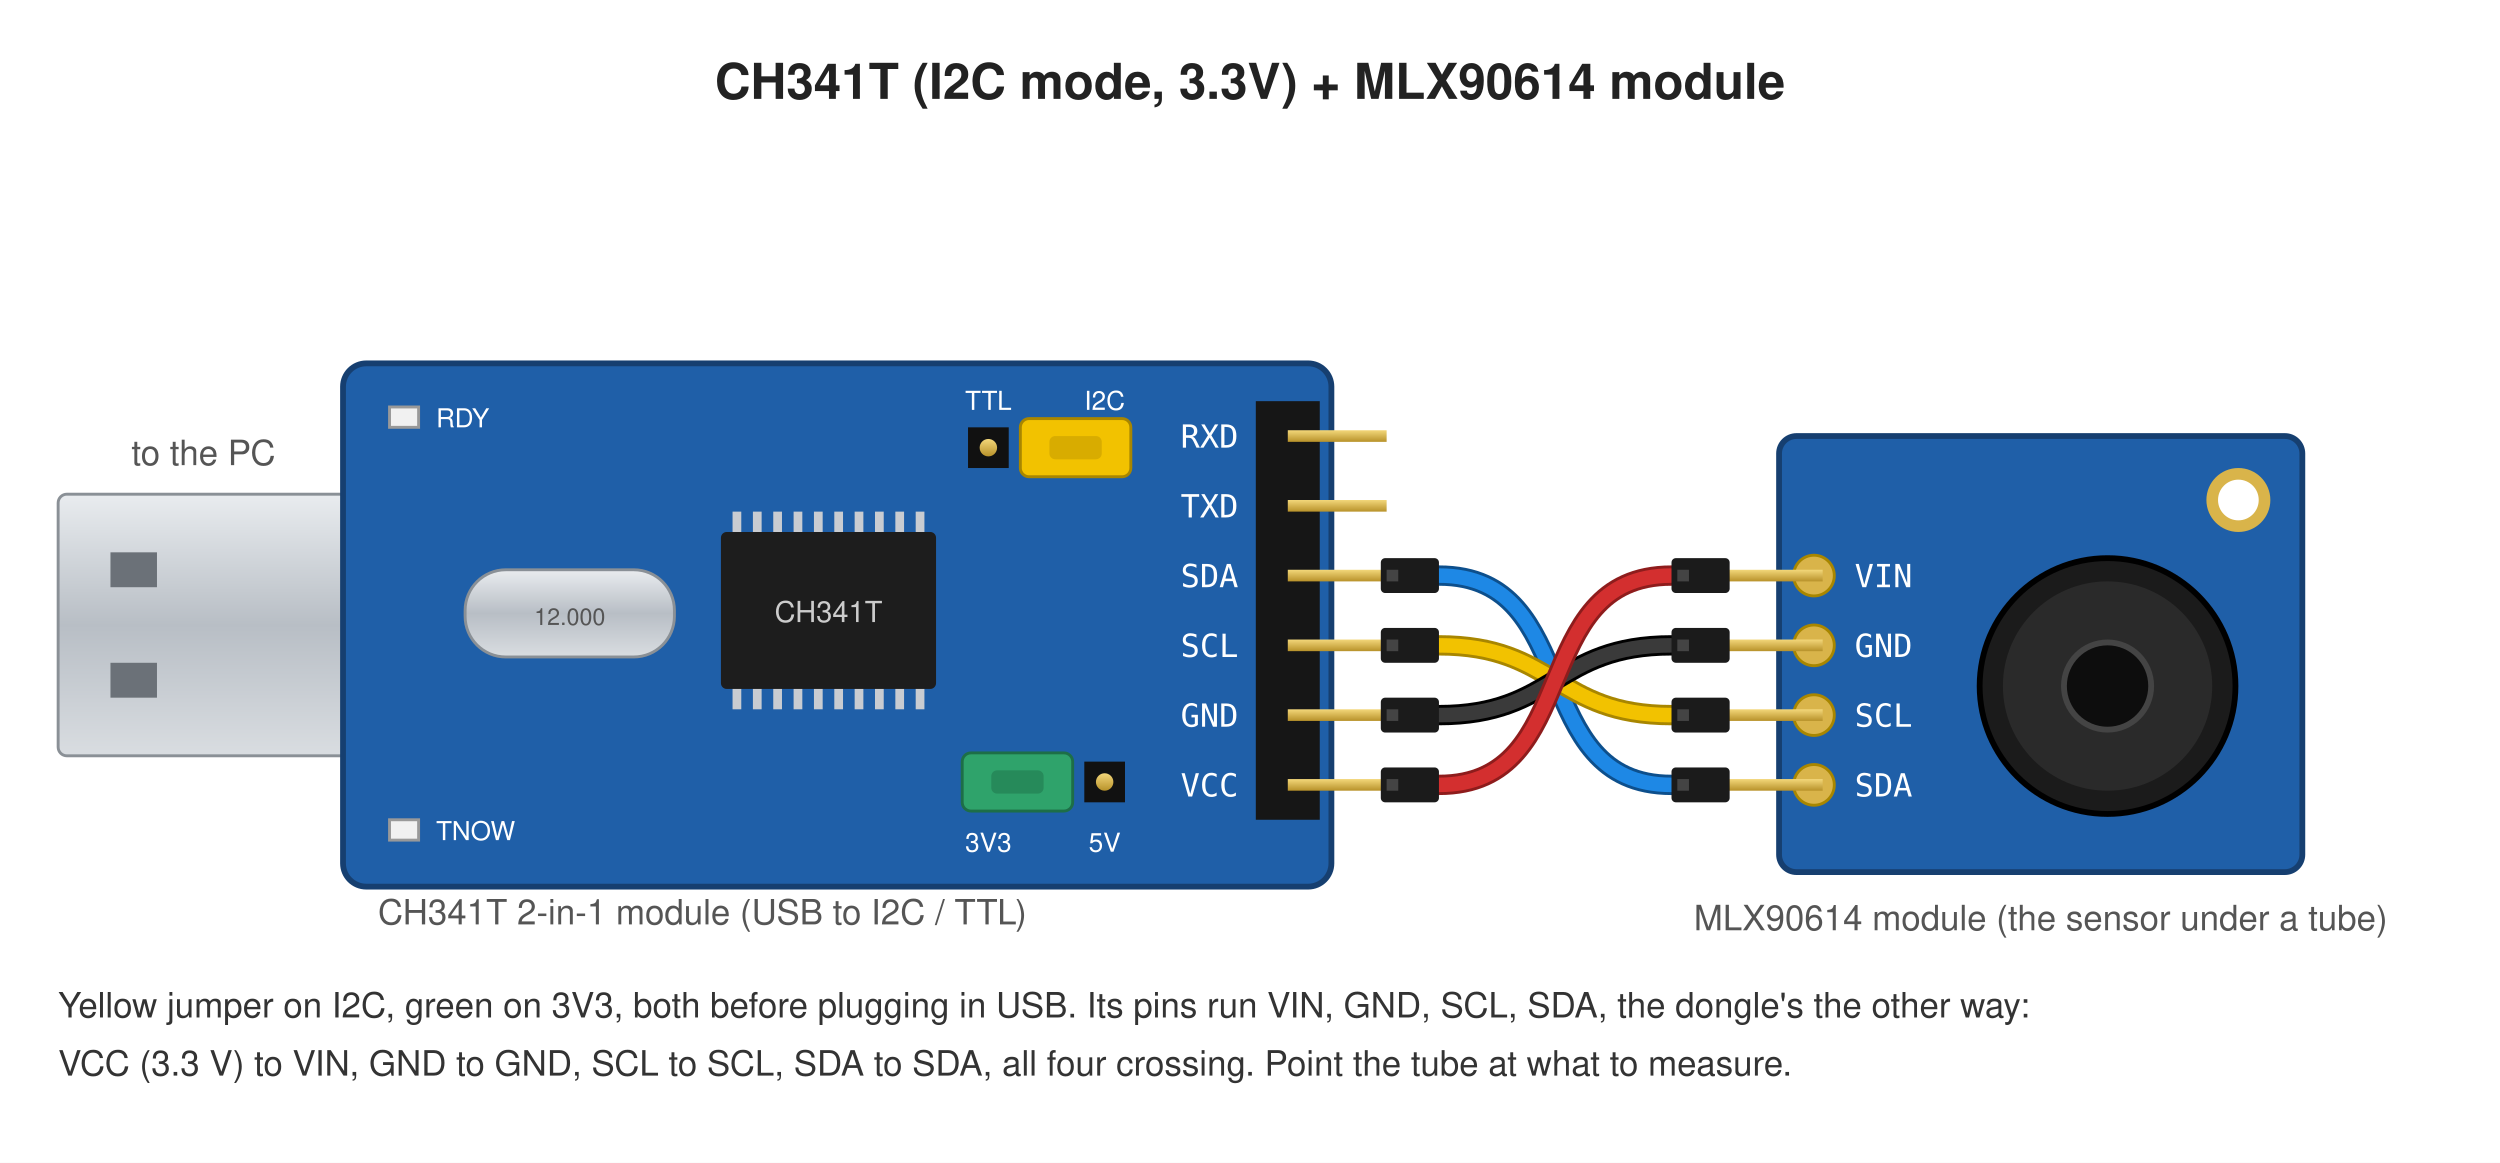
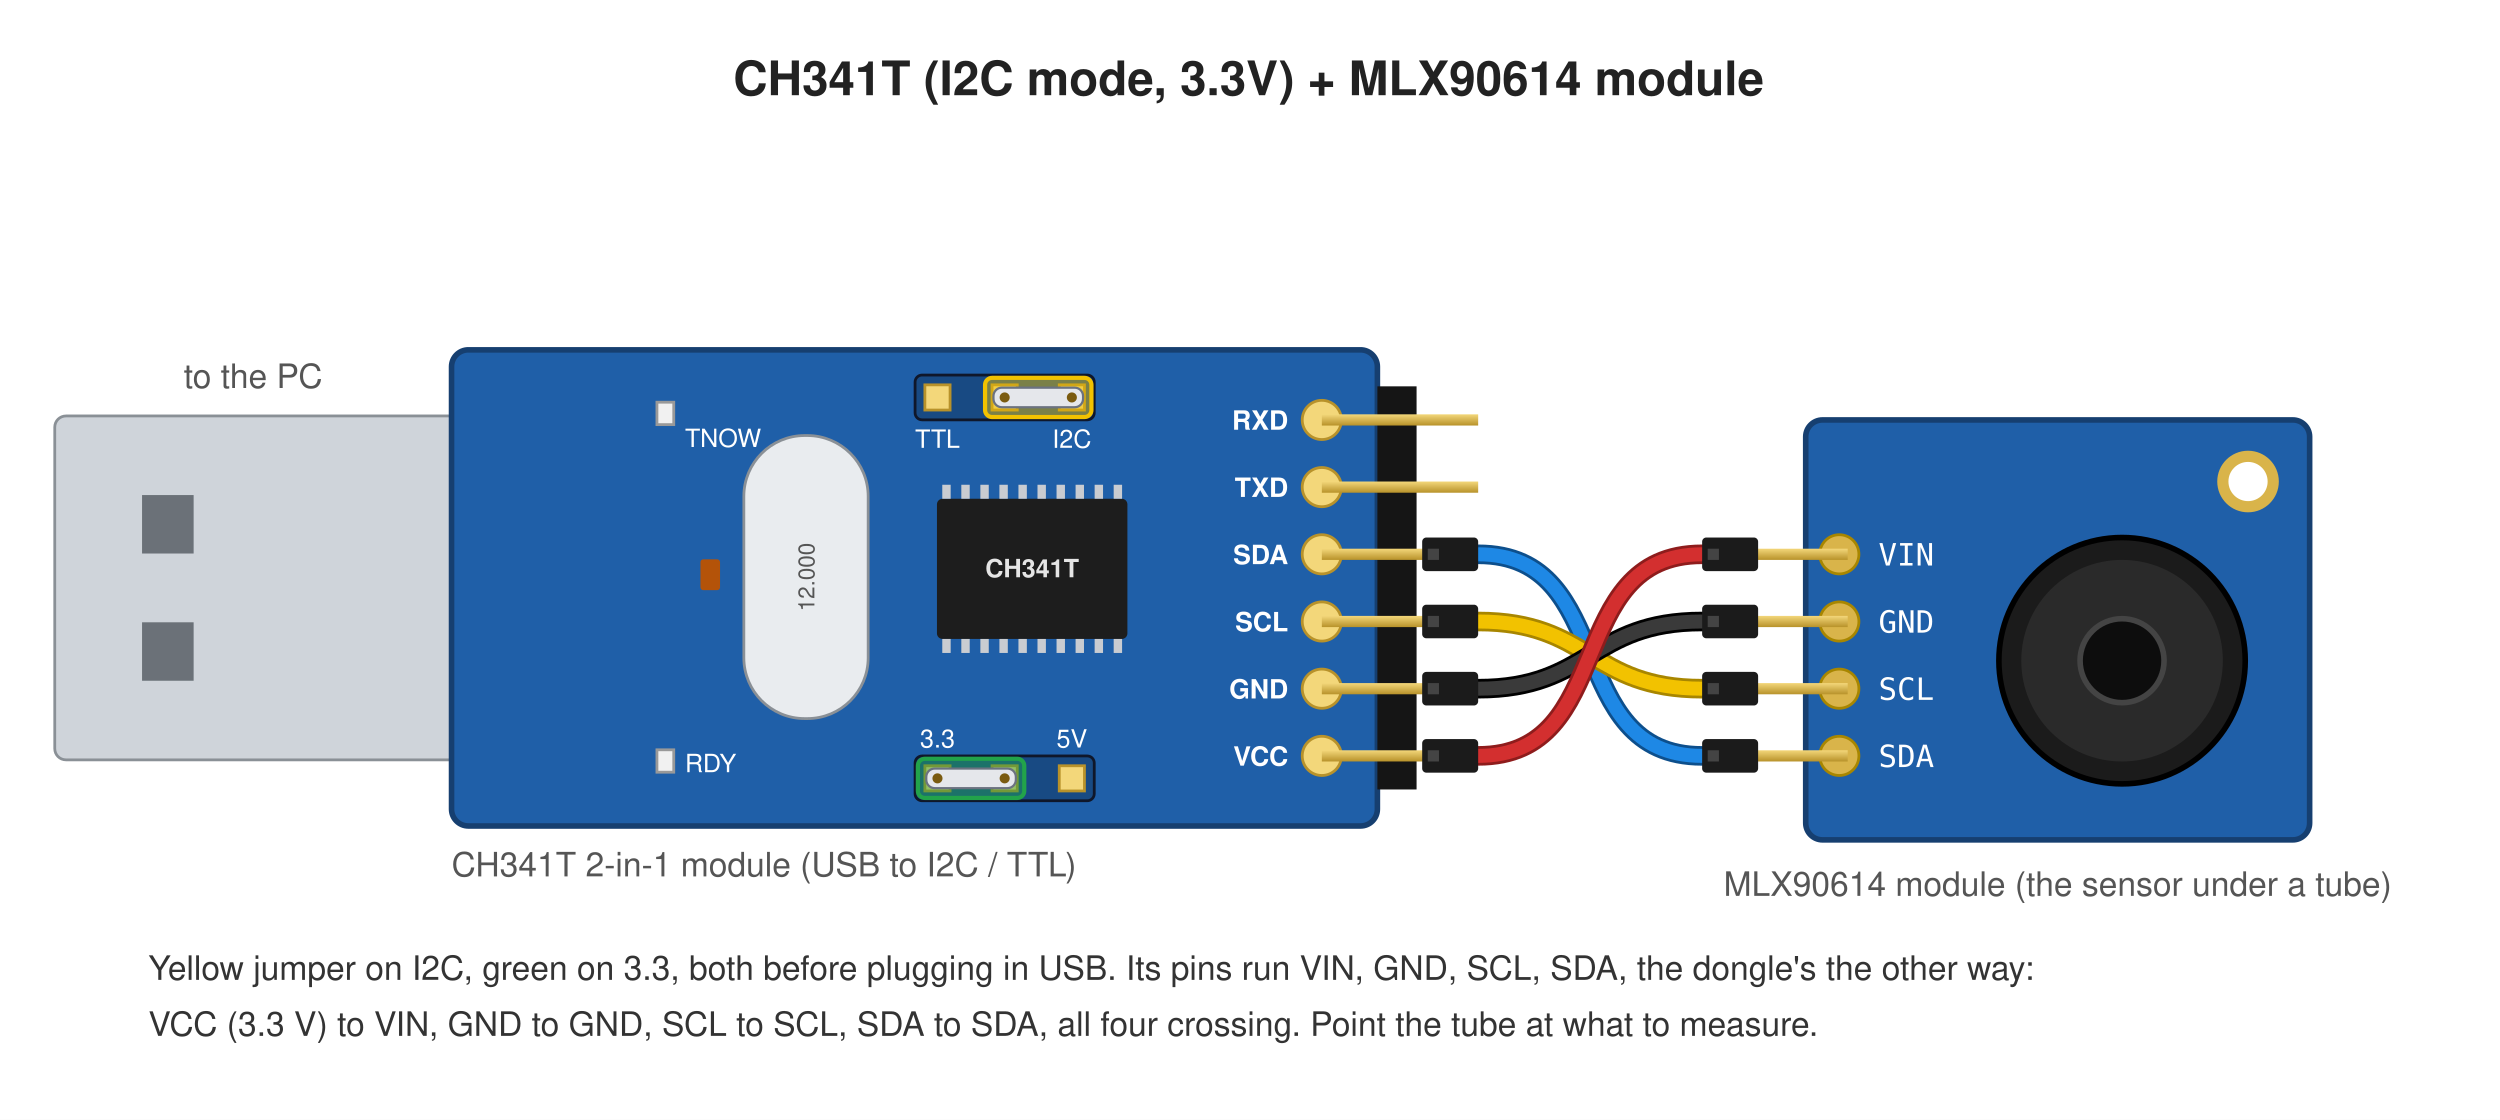
- <svg xmlns="http://www.w3.org/2000/svg" viewBox="0 0 860 400" width="860" height="400" font-family="Helvetica, Arial, sans-serif">
+ <svg xmlns="http://www.w3.org/2000/svg" viewBox="0 0 893 400" width="893" height="400" font-family="Helvetica, Arial, sans-serif">
  <style>@media (prefers-color-scheme: dark) { .bg { fill-opacity: 0.85 } }</style>
  <defs>
    <linearGradient id="metal" x1="0" y1="0" x2="0" y2="1">
      <stop offset="0" stop-color="#e9ecef" />
      <stop offset="0.5" stop-color="#b8bec5" />
      <stop offset="1" stop-color="#d9dde1" />
    </linearGradient>
    <linearGradient id="pin" x1="0" y1="0" x2="0" y2="1">
      <stop offset="0" stop-color="#f3d77a" />
      <stop offset="1" stop-color="#b8922a" />
    </linearGradient>
    <g id="dupont">
      <rect x="0" y="-6" width="20" height="12" rx="1.5" fill="#1b1b1b" />
      <rect x="2" y="-2" width="4" height="4" fill="#444" />
    </g>
  </defs>
-   <rect class="bg" width="860" height="400" fill="#ffffff" />
-   <text x="430" y="34" text-anchor="middle" font-size="17" font-weight="bold" fill="#222">CH341T (I2C mode, 3.3V) + MLX90614 module</text>
-   <text x="70" y="160" text-anchor="middle" font-size="12" fill="#555">to the PC</text>
-   <rect x="20" y="170" width="100" height="90" rx="3" fill="url(#metal)" stroke="#8a9096" />
-   <rect x="38" y="190" width="16" height="12" fill="#6b7178" />
-   <rect x="38" y="228" width="16" height="12" fill="#6b7178" />
-   <rect x="118" y="125" width="340" height="180" rx="8" fill="#1f5fa8" stroke="#163f70" stroke-width="2" />
-   <text x="130" y="318" font-size="12" fill="#555">CH341T 2-in-1 module (USB to I2C / TTL)</text>
-   <rect x="134" y="140" width="10" height="7" fill="#f1f1f1" stroke="#999" />
-   <text x="150" y="147" font-size="9" fill="#fff">RDY</text>
-   <rect x="134" y="282" width="10" height="7" fill="#f1f1f1" stroke="#999" />
-   <text x="150" y="289" font-size="9" fill="#fff">TNOW</text>
-   <rect x="160" y="196" width="72" height="30" rx="14" fill="url(#metal)" stroke="#8a9096" />
-   <text x="196" y="215" text-anchor="middle" font-size="8" fill="#555">12.000</text>
-   <g fill="#c9ccd1">
-     <rect x="252" y="176" width="3" height="8" />
-     <rect x="259" y="176" width="3" height="8" />
-     <rect x="266" y="176" width="3" height="8" />
-     <rect x="273" y="176" width="3" height="8" />
-     <rect x="280" y="176" width="3" height="8" />
-     <rect x="287" y="176" width="3" height="8" />
-     <rect x="294" y="176" width="3" height="8" />
-     <rect x="301" y="176" width="3" height="8" />
-     <rect x="308" y="176" width="3" height="8" />
-     <rect x="315" y="176" width="3" height="8" />
-     <rect x="252" y="236" width="3" height="8" />
-     <rect x="259" y="236" width="3" height="8" />
-     <rect x="266" y="236" width="3" height="8" />
-     <rect x="273" y="236" width="3" height="8" />
-     <rect x="280" y="236" width="3" height="8" />
-     <rect x="287" y="236" width="3" height="8" />
-     <rect x="294" y="236" width="3" height="8" />
-     <rect x="301" y="236" width="3" height="8" />
-     <rect x="308" y="236" width="3" height="8" />
-     <rect x="315" y="236" width="3" height="8" />
-   </g>
-   <rect x="248" y="183" width="74" height="54" rx="2" fill="#1d1d1d" />
-   <text x="285" y="214" text-anchor="middle" font-size="10" fill="#ccc">CH341T</text>
-   <text x="340" y="141" text-anchor="middle" font-size="9" fill="#fff">TTL</text>
-   <text x="380" y="141" text-anchor="middle" font-size="9" fill="#fff">I2C</text>
-   <g fill="#111">
-     <rect x="333" y="147" width="14" height="14" />
-     <rect x="353" y="147" width="14" height="14" />
-     <rect x="373" y="147" width="14" height="14" />
-   </g>
-   <circle cx="340" cy="154" r="3" fill="url(#pin)" />
-   <rect x="351" y="144" width="38" height="20" rx="3" fill="#f2c200" stroke="#a88600" />
-   <rect x="361" y="150" width="18" height="8" rx="2" fill="#d8ac00" />
-   <g fill="#111">
-     <rect x="333" y="262" width="14" height="14" />
-     <rect x="353" y="262" width="14" height="14" />
-     <rect x="373" y="262" width="14" height="14" />
-   </g>
-   <circle cx="380" cy="269" r="3" fill="url(#pin)" />
-   <rect x="331" y="259" width="38" height="20" rx="3" fill="#2fa36b" stroke="#1d6e47" />
-   <rect x="341" y="265" width="18" height="8" rx="2" fill="#268a5a" />
-   <text x="340" y="293" text-anchor="middle" font-size="9" fill="#fff">3V3</text>
-   <text x="380" y="293" text-anchor="middle" font-size="9" fill="#fff">5V</text>
-   <rect x="432" y="138" width="22" height="144" fill="#161616" />
-   <g font-size="11" fill="#fff" text-anchor="end" font-family="Menlo, Consolas, monospace">
-     <text x="426" y="154">RXD</text>
-     <text x="426" y="178">TXD</text>
-     <text x="426" y="202">SDA</text>
-     <text x="426" y="226">SCL</text>
-     <text x="426" y="250">GND</text>
-     <text x="426" y="274">VCC</text>
-   </g>
-   <g fill="url(#pin)">
-     <rect x="443" y="148" width="34" height="4" />
-     <rect x="443" y="172" width="34" height="4" />
-     <rect x="443" y="196" width="34" height="4" />
-     <rect x="443" y="220" width="34" height="4" />
-     <rect x="443" y="244" width="34" height="4" />
-     <rect x="443" y="268" width="34" height="4" />
-   </g>
-   <rect x="612" y="150" width="180" height="150" rx="6" fill="#1f5fa8" stroke="#163f70" stroke-width="2" />
-   <circle cx="770" cy="172" r="9" fill="#fff" stroke="#d9b44a" stroke-width="4" />
-   <g fill="#d9b44a" stroke="#a88600">
-     <circle cx="624" cy="198" r="7" />
-     <circle cx="624" cy="222" r="7" />
-     <circle cx="624" cy="246" r="7" />
-     <circle cx="624" cy="270" r="7" />
-   </g>
-   <g fill="url(#pin)">
-     <rect x="593" y="196" width="34" height="4" />
-     <rect x="593" y="220" width="34" height="4" />
-     <rect x="593" y="244" width="34" height="4" />
-     <rect x="593" y="268" width="34" height="4" />
-   </g>
-   <g font-size="11" fill="#fff" font-family="Menlo, Consolas, monospace">
-     <text x="638" y="202">VIN</text>
-     <text x="638" y="226">GND</text>
-     <text x="638" y="250">SCL</text>
-     <text x="638" y="274">SDA</text>
-   </g>
-   <circle cx="725" cy="236" r="44" fill="#1b1b1b" stroke="#000" stroke-width="2" />
-   <circle cx="725" cy="236" r="36" fill="#2a2a2a" />
-   <circle cx="725" cy="236" r="15" fill="#0d0d0d" stroke="#444" stroke-width="2" />
-   <text x="702" y="320" text-anchor="middle" font-size="12" fill="#555">MLX90614 module (the sensor under a tube)</text>
-   <g stroke-linecap="round" fill="none">
-     <path d="M495 198 C 545 198, 525 270, 575 270" stroke="#0d4f8c" stroke-width="7" />
-     <path d="M495 198 C 545 198, 525 270, 575 270" stroke="#1e88e5" stroke-width="5" />
-     <path d="M495 222 C 535 222, 535 246, 575 246" stroke="#a88600" stroke-width="7" />
-     <path d="M495 222 C 535 222, 535 246, 575 246" stroke="#f2c200" stroke-width="5" />
-     <path d="M495 246 C 535 246, 535 222, 575 222" stroke="#000" stroke-width="7" />
-     <path d="M495 246 C 535 246, 535 222, 575 222" stroke="#3a3a3a" stroke-width="5" />
-     <path d="M495 270 C 545 270, 525 198, 575 198" stroke="#8e1c1c" stroke-width="7" />
-     <path d="M495 270 C 545 270, 525 198, 575 198" stroke="#d32f2f" stroke-width="5" />
-   </g>
-   <use href="#dupont" x="475" y="198" />
-   <use href="#dupont" x="475" y="222" />
-   <use href="#dupont" x="475" y="246" />
-   <use href="#dupont" x="475" y="270" />
-   <use href="#dupont" x="575" y="198" />
-   <use href="#dupont" x="575" y="222" />
-   <use href="#dupont" x="575" y="246" />
-   <use href="#dupont" x="575" y="270" />
-   <g font-size="12" fill="#333">
-     <text x="20" y="350">Yellow jumper on I2C, green on 3V3, both before plugging in USB. Its pins run VIN, GND, SCL, SDA, the dongle's the other way:</text>
-     <text x="20" y="370">VCC (3.3 V) to VIN, GND to GND, SCL to SCL, SDA to SDA, all four crossing. Point the tube at what to measure.</text>
+   <rect class="bg" width="893" height="400" fill="#ffffff" />
+   <text x="446" y="34" text-anchor="middle" font-size="17" font-weight="bold" fill="#222">CH341T (I2C mode, 3.3V) + MLX90614 module</text>
+   <text x="90.425" y="138.583" text-anchor="middle" font-size="12" fill="#555">to the PC</text>
+   <rect x="19.559" y="148.583" width="179.528" height="122.835" rx="4" fill="#cfd4da" stroke="#8a9096" />
+   <rect x="50.74" y="176.835" width="18.425" height="20.882" fill="#6b7178" />
+   <rect x="50.74" y="222.283" width="18.425" height="20.882" fill="#6b7178" />
+   <rect x="161.291" y="124.961" width="330.709" height="170.079" rx="6" fill="#1f5fa8" stroke="#163f70" stroke-width="2" />
+   <text x="161.291" y="313.039" font-size="12" fill="#555">CH341T 2-in-1 module (USB to I2C / TTL)</text>
+   <rect x="492.0" y="138.0" width="14" height="144.0" fill="#151515" />
+   <circle cx="472.157" cy="150.0" r="7" fill="#f3d77a" stroke="#b8922a" />
+   <rect x="472.157" y="148.0" width="55.843" height="4" fill="url(#pin)" />
+   <text x="460.157" y="153.5" text-anchor="end" font-size="9.5" font-weight="bold" fill="#fff">RXD</text>
+   <circle cx="472.157" cy="174.0" r="7" fill="#f3d77a" stroke="#b8922a" />
+   <rect x="472.157" y="172.0" width="55.843" height="4" fill="url(#pin)" />
+   <text x="460.157" y="177.5" text-anchor="end" font-size="9.5" font-weight="bold" fill="#fff">TXD</text>
+   <circle cx="472.157" cy="198.0" r="7" fill="#f3d77a" stroke="#b8922a" />
+   <rect x="472.157" y="196.0" width="55.843" height="4" fill="url(#pin)" />
+   <text x="460.157" y="201.5" text-anchor="end" font-size="9.5" font-weight="bold" fill="#fff">SDA</text>
+   <circle cx="472.157" cy="222.0" r="7" fill="#f3d77a" stroke="#b8922a" />
+   <rect x="472.157" y="220.0" width="55.843" height="4" fill="url(#pin)" />
+   <text x="460.157" y="225.5" text-anchor="end" font-size="9.5" font-weight="bold" fill="#fff">SCL</text>
+   <circle cx="472.157" cy="246.0" r="7" fill="#f3d77a" stroke="#b8922a" />
+   <rect x="472.157" y="244.0" width="55.843" height="4" fill="url(#pin)" />
+   <text x="460.157" y="249.5" text-anchor="end" font-size="9.5" font-weight="bold" fill="#fff">GND</text>
+   <circle cx="472.157" cy="270.0" r="7" fill="#f3d77a" stroke="#b8922a" />
+   <rect x="472.157" y="268.0" width="55.843" height="4" fill="url(#pin)" />
+   <text x="460.157" y="273.5" text-anchor="end" font-size="9.5" font-weight="bold" fill="#fff">VCC</text>
+   <rect x="334.677" y="178.157" width="68.031" height="50.079" rx="2" fill="#1d1d1d" />
+   <rect x="336.579" y="173.157" width="3" height="5" fill="#c9ccd1" />
+   <rect x="336.579" y="228.236" width="3" height="5" fill="#c9ccd1" />
+   <rect x="343.382" y="173.157" width="3" height="5" fill="#c9ccd1" />
+   <rect x="343.382" y="228.236" width="3" height="5" fill="#c9ccd1" />
+   <rect x="350.185" y="173.157" width="3" height="5" fill="#c9ccd1" />
+   <rect x="350.185" y="228.236" width="3" height="5" fill="#c9ccd1" />
+   <rect x="356.988" y="173.157" width="3" height="5" fill="#c9ccd1" />
+   <rect x="356.988" y="228.236" width="3" height="5" fill="#c9ccd1" />
+   <rect x="363.791" y="173.157" width="3" height="5" fill="#c9ccd1" />
+   <rect x="363.791" y="228.236" width="3" height="5" fill="#c9ccd1" />
+   <rect x="370.594" y="173.157" width="3" height="5" fill="#c9ccd1" />
+   <rect x="370.594" y="228.236" width="3" height="5" fill="#c9ccd1" />
+   <rect x="377.398" y="173.157" width="3" height="5" fill="#c9ccd1" />
+   <rect x="377.398" y="228.236" width="3" height="5" fill="#c9ccd1" />
+   <rect x="384.201" y="173.157" width="3" height="5" fill="#c9ccd1" />
+   <rect x="384.201" y="228.236" width="3" height="5" fill="#c9ccd1" />
+   <rect x="391.004" y="173.157" width="3" height="5" fill="#c9ccd1" />
+   <rect x="391.004" y="228.236" width="3" height="5" fill="#c9ccd1" />
+   <rect x="397.807" y="173.157" width="3" height="5" fill="#c9ccd1" />
+   <rect x="397.807" y="228.236" width="3" height="5" fill="#c9ccd1" />
+   <text x="368.693" y="206.197" text-anchor="middle" font-size="9" font-weight="bold" fill="#e5e5e5">CH341T</text>
+   <rect x="265.701" y="155.575" width="44.409" height="101.102" rx="21.732" fill="#e9ecef" stroke="#8a9096" />
+   <text transform="translate(290.9055 206.126) rotate(-90)" text-anchor="middle" font-size="8" fill="#555">12.000</text>
+   <rect x="250.197" y="199.795" width="7" height="11" rx="1" fill="#b45309" />
+   <rect x="326.866" y="133.969" width="64" height="16" rx="2.5" fill="#000" fill-opacity="0.22" stroke="#0f172a" stroke-width="1" />
+   <rect x="378.366" y="137.469" width="9" height="9" fill="#f3d77a" stroke="#b8922a" />
+   <rect x="354.366" y="137.469" width="9" height="9" fill="#f3d77a" stroke="#b8922a" />
+   <rect x="330.366" y="137.469" width="9" height="9" fill="#f3d77a" stroke="#b8922a" />
+   <rect x="351.866" y="134.969" width="38" height="14" rx="2.5" fill="#f2c200" fill-opacity="0.45" stroke="#f2c200" stroke-width="1.5" />
+   <rect x="354.866" y="138.469" width="32" height="7" rx="3" fill="#e5e7eb" stroke="#6b7280" stroke-width="0.8" />
+   <circle cx="358.866" cy="141.969" r="1.8" fill="#7a5b10" />
+   <circle cx="382.866" cy="141.969" r="1.8" fill="#7a5b10" />
+   <rect x="326.866" y="270.031" width="64" height="16" rx="2.5" fill="#000" fill-opacity="0.22" stroke="#0f172a" stroke-width="1" />
+   <rect x="378.366" y="273.531" width="9" height="9" fill="#f3d77a" stroke="#b8922a" />
+   <rect x="354.366" y="273.531" width="9" height="9" fill="#f3d77a" stroke="#b8922a" />
+   <rect x="330.366" y="273.531" width="9" height="9" fill="#f3d77a" stroke="#b8922a" />
+   <rect x="327.866" y="271.031" width="38" height="14" rx="2.5" fill="#22a34a" fill-opacity="0.45" stroke="#22a34a" stroke-width="1.5" />
+   <rect x="330.866" y="274.531" width="32" height="7" rx="3" fill="#e5e7eb" stroke="#6b7280" stroke-width="0.8" />
+   <circle cx="334.866" cy="278.031" r="1.8" fill="#7a5b10" />
+   <circle cx="358.866" cy="278.031" r="1.8" fill="#7a5b10" />
+   <text x="382.866" y="159.969" text-anchor="middle" font-size="9" fill="#fff">I2C</text>
+   <text x="334.866" y="159.969" text-anchor="middle" font-size="9" fill="#fff">TTL</text>
+   <text x="382.866" y="267.031" text-anchor="middle" font-size="9" fill="#fff">5V</text>
+   <text x="334.866" y="267.031" text-anchor="middle" font-size="9" fill="#fff">3.3</text>
+   <rect x="234.661" y="143.669" width="6" height="8" fill="#f1f1f1" stroke="#999" />
+   <text x="244.661" y="159.669" font-size="9" fill="#fff">TNOW</text>
+   <rect x="234.661" y="267.827" width="6" height="8" fill="#f1f1f1" stroke="#999" />
+   <text x="244.661" y="275.827" font-size="9" fill="#fff">RDY</text>
+   <g transform="translate(33 0)">
+     <rect x="612" y="150" width="180" height="150" rx="6" fill="#1f5fa8" stroke="#163f70" stroke-width="2" />
+     <circle cx="770" cy="172" r="9" fill="#fff" stroke="#d9b44a" stroke-width="4" />
+     <g fill="#d9b44a" stroke="#a88600">
+       <circle cx="624" cy="198" r="7" />
+       <circle cx="624" cy="222" r="7" />
+       <circle cx="624" cy="246" r="7" />
+       <circle cx="624" cy="270" r="7" />
+     </g>
+     <g fill="url(#pin)">
+       <rect x="593" y="196" width="34" height="4" />
+       <rect x="593" y="220" width="34" height="4" />
+       <rect x="593" y="244" width="34" height="4" />
+       <rect x="593" y="268" width="34" height="4" />
+     </g>
+     <g font-size="11" fill="#fff" font-family="Menlo, Consolas, monospace">
+       <text x="638" y="202">VIN</text>
+       <text x="638" y="226">GND</text>
+       <text x="638" y="250">SCL</text>
+       <text x="638" y="274">SDA</text>
+     </g>
+     <circle cx="725" cy="236" r="44" fill="#1b1b1b" stroke="#000" stroke-width="2" />
+     <circle cx="725" cy="236" r="36" fill="#2a2a2a" />
+     <circle cx="725" cy="236" r="15" fill="#0d0d0d" stroke="#444" stroke-width="2" />
+     <text x="702" y="320" text-anchor="middle" font-size="12" fill="#555">MLX90614 module (the sensor under a tube)</text>
+     <g stroke-linecap="round" fill="none">
+       <path d="M495 198 C 545 198, 525 270, 575 270" stroke="#0d4f8c" stroke-width="7" />
+       <path d="M495 198 C 545 198, 525 270, 575 270" stroke="#1e88e5" stroke-width="5" />
+       <path d="M495 222 C 535 222, 535 246, 575 246" stroke="#a88600" stroke-width="7" />
+       <path d="M495 222 C 535 222, 535 246, 575 246" stroke="#f2c200" stroke-width="5" />
+       <path d="M495 246 C 535 246, 535 222, 575 222" stroke="#000" stroke-width="7" />
+       <path d="M495 246 C 535 246, 535 222, 575 222" stroke="#3a3a3a" stroke-width="5" />
+       <path d="M495 270 C 545 270, 525 198, 575 198" stroke="#8e1c1c" stroke-width="7" />
+       <path d="M495 270 C 545 270, 525 198, 575 198" stroke="#d32f2f" stroke-width="5" />
+     </g>
+     <use href="#dupont" x="475" y="198" />
+     <use href="#dupont" x="475" y="222" />
+     <use href="#dupont" x="475" y="246" />
+     <use href="#dupont" x="475" y="270" />
+     <use href="#dupont" x="575" y="198" />
+     <use href="#dupont" x="575" y="222" />
+     <use href="#dupont" x="575" y="246" />
+     <use href="#dupont" x="575" y="270" />
+     <g font-size="12" fill="#333">
+       <text x="20" y="350">Yellow jumper on I2C, green on 3.3, both before plugging in USB. Its pins run VIN, GND, SCL, SDA, the dongle's the other way:</text>
+       <text x="20" y="370">VCC (3.3 V) to VIN, GND to GND, SCL to SCL, SDA to SDA, all four crossing. Point the tube at what to measure.</text>
+     </g>
  </g>
</svg>
